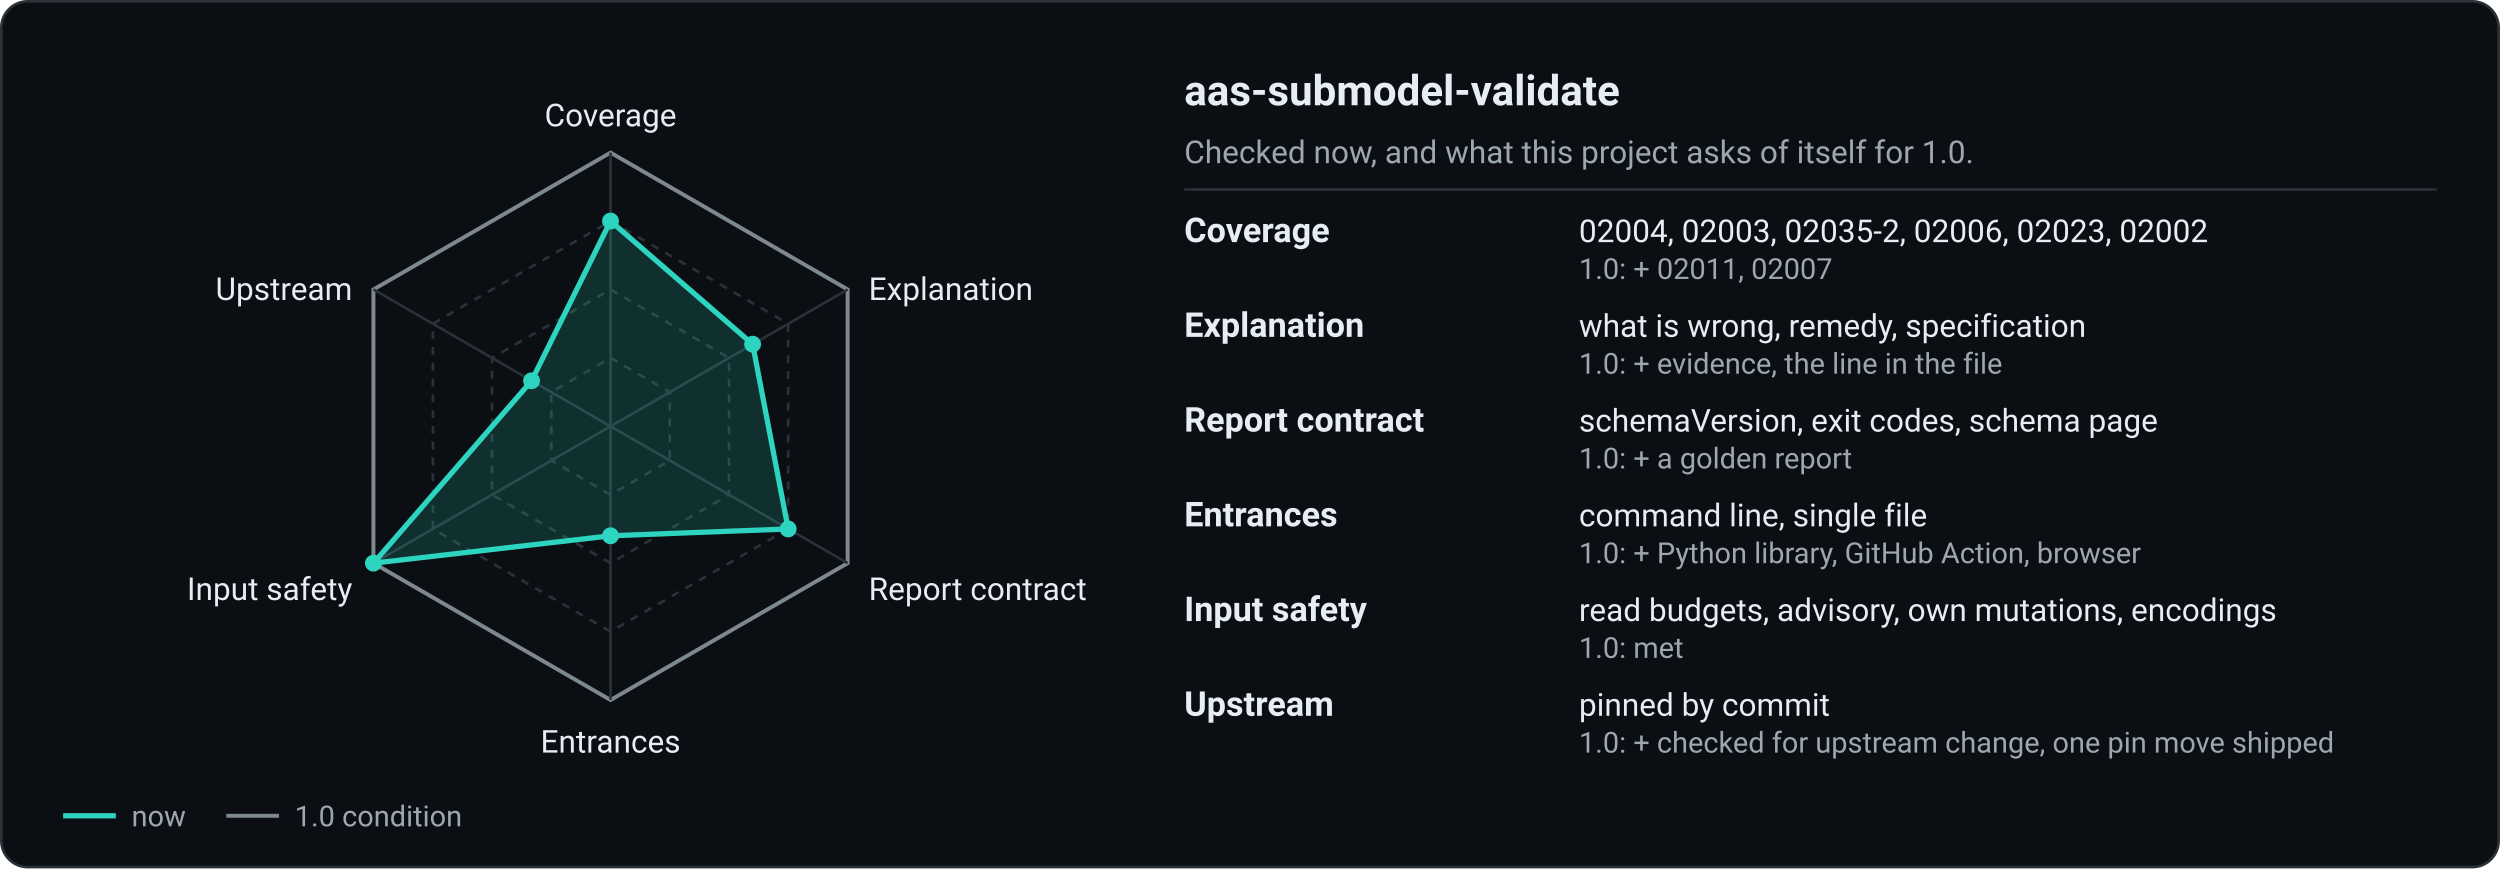
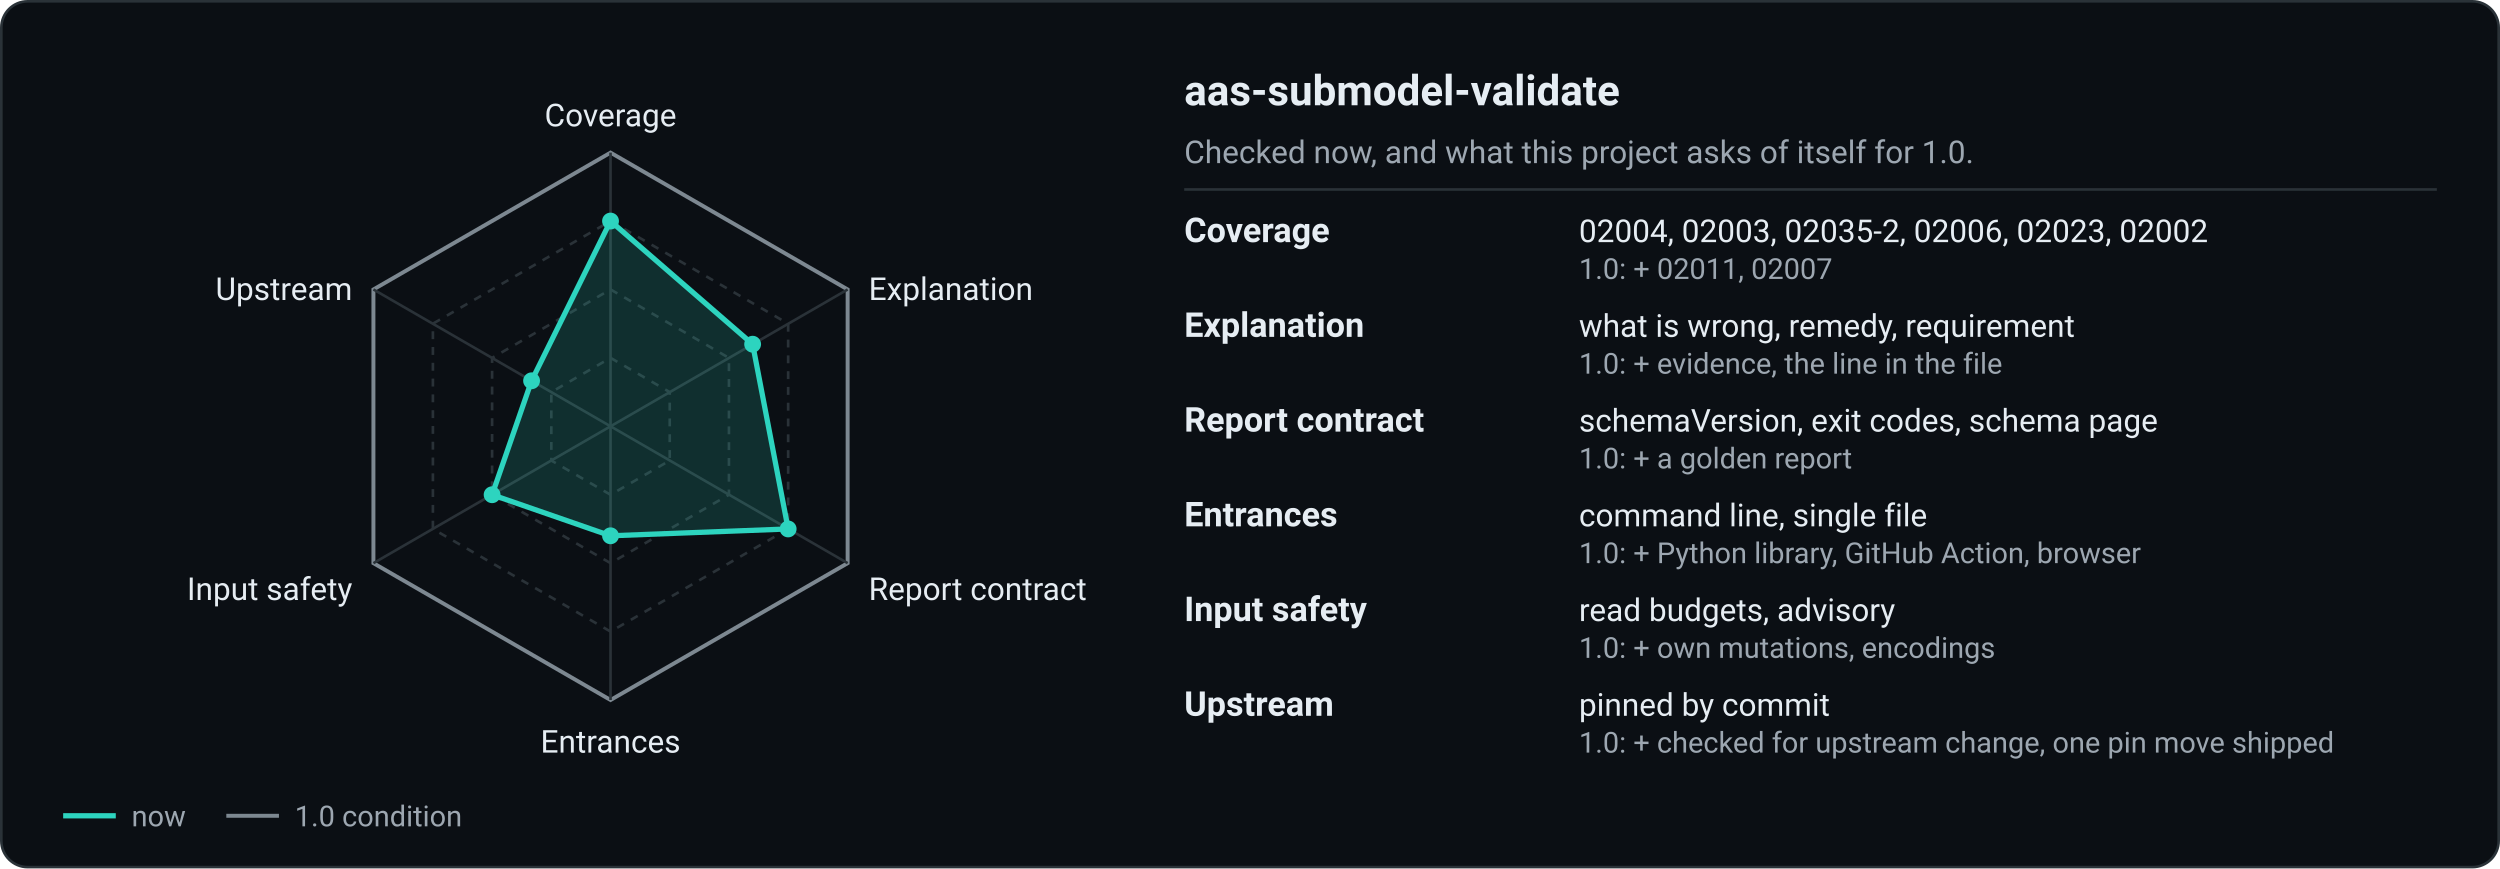
<svg xmlns="http://www.w3.org/2000/svg" width="950" height="330" viewBox="0 0 950 330" role="img" aria-labelledby="t d">
  <rect x="0.5" y="0.5" width="949" height="329" rx="10" fill="#0b0f14" stroke="#2a3238" />
  <polygon points="232.0,136.0 254.5,149.0 254.5,175.0 232.0,188.0 209.5,175.0 209.5,149.0" fill="none" stroke="#2a3238" stroke-width="1" stroke-dasharray="3 3" />
  <polygon points="232.0,110.0 277.0,136.0 277.0,188.0 232.0,214.0 187.0,188.0 187.0,136.0" fill="none" stroke="#2a3238" stroke-width="1" stroke-dasharray="3 3" />
  <polygon points="232.0,84.0 299.5,123.0 299.5,201.0 232.0,240.0 164.5,201.0 164.5,123.0" fill="none" stroke="#2a3238" stroke-width="1" stroke-dasharray="3 3" />
  <polygon points="232.0,58.0 322.1,110.0 322.1,214.0 232.0,266.0 141.9,214.0 141.9,110.0" fill="none" stroke="#7d8891" stroke-width="1.5" />
  <line x1="232" y1="162" x2="232.0" y2="58.0" stroke="#2a3238" stroke-width="1" />
  <line x1="232" y1="162" x2="322.1" y2="110.0" stroke="#2a3238" stroke-width="1" />
  <line x1="232" y1="162" x2="322.1" y2="214.0" stroke="#2a3238" stroke-width="1" />
  <line x1="232" y1="162" x2="232.0" y2="266.0" stroke="#2a3238" stroke-width="1" />
  <line x1="232" y1="162" x2="141.9" y2="214.0" stroke="#2a3238" stroke-width="1" />
  <line x1="232" y1="162" x2="141.9" y2="110.0" stroke="#2a3238" stroke-width="1" />
-   <polygon points="232.0,84.0 286.0,130.8 299.5,201.0 232.0,203.6 141.9,214.0 202.0,144.7" fill="#2dd4bf" fill-opacity="0.16" stroke="#2dd4bf" stroke-width="2" stroke-linejoin="round" />
+   <polygon points="232.0,84.0 286.0,130.8 299.5,201.0 232.0,203.6 187.0,188.0 202.0,144.7" fill="#2dd4bf" fill-opacity="0.16" stroke="#2dd4bf" stroke-width="2" stroke-linejoin="round" />
  <circle cx="232.0" cy="84.0" r="3.2" fill="#2dd4bf" />
  <circle cx="286.0" cy="130.8" r="3.2" fill="#2dd4bf" />
  <circle cx="299.5" cy="201.0" r="3.2" fill="#2dd4bf" />
  <circle cx="232.0" cy="203.6" r="3.2" fill="#2dd4bf" />
-   <circle cx="141.9" cy="214.0" r="3.2" fill="#2dd4bf" />
+   <circle cx="187.0" cy="188.0" r="3.2" fill="#2dd4bf" />
  <circle cx="202.0" cy="144.7" r="3.2" fill="#2dd4bf" />
  <text x="232.0" y="48.0" text-anchor="middle" font-family="-apple-system, 'Segoe UI', Roboto, 'Helvetica Neue', Arial, sans-serif" font-size="12" fill="#e6edf3">Coverage</text>
  <text x="330.1" y="114.0" text-anchor="start" font-family="-apple-system, 'Segoe UI', Roboto, 'Helvetica Neue', Arial, sans-serif" font-size="12" fill="#e6edf3">Explanation</text>
  <text x="330.1" y="228.0" text-anchor="start" font-family="-apple-system, 'Segoe UI', Roboto, 'Helvetica Neue', Arial, sans-serif" font-size="12" fill="#e6edf3">Report contract</text>
  <text x="232.0" y="286.0" text-anchor="middle" font-family="-apple-system, 'Segoe UI', Roboto, 'Helvetica Neue', Arial, sans-serif" font-size="12" fill="#e6edf3">Entrances</text>
  <text x="133.9" y="228.0" text-anchor="end" font-family="-apple-system, 'Segoe UI', Roboto, 'Helvetica Neue', Arial, sans-serif" font-size="12" fill="#e6edf3">Input safety</text>
  <text x="133.9" y="114.0" text-anchor="end" font-family="-apple-system, 'Segoe UI', Roboto, 'Helvetica Neue', Arial, sans-serif" font-size="12" fill="#e6edf3">Upstream</text>
  <line x1="24" y1="310" x2="44" y2="310" stroke="#2dd4bf" stroke-width="2" />
  <text x="50" y="314" font-family="-apple-system, 'Segoe UI', Roboto, 'Helvetica Neue', Arial, sans-serif" font-size="11" fill="#9da7b1">now</text>
  <line x1="86" y1="310" x2="106" y2="310" stroke="#7d8891" stroke-width="1.5" />
  <text x="112" y="314" font-family="-apple-system, 'Segoe UI', Roboto, 'Helvetica Neue', Arial, sans-serif" font-size="11" fill="#9da7b1">1.0 condition</text>
  <text x="450" y="40" font-family="-apple-system, 'Segoe UI', Roboto, 'Helvetica Neue', Arial, sans-serif" font-size="16" font-weight="600" fill="#e6edf3">aas-submodel-validate</text>
  <text x="450" y="62" font-family="-apple-system, 'Segoe UI', Roboto, 'Helvetica Neue', Arial, sans-serif" font-size="12" fill="#9da7b1">Checked now, and what this project asks of itself for 1.0.</text>
  <line x1="450" y1="72" x2="926" y2="72" stroke="#2a3238" />
  <text x="450" y="92" font-family="-apple-system, 'Segoe UI', Roboto, 'Helvetica Neue', Arial, sans-serif" font-size="13" font-weight="600" fill="#e6edf3">Coverage</text>
  <text x="600" y="92" font-family="-apple-system, 'Segoe UI', Roboto, 'Helvetica Neue', Arial, sans-serif" font-size="12" fill="#e6edf3">02004, 02003, 02035-2, 02006, 02023, 02002</text>
  <text x="600" y="106" font-family="-apple-system, 'Segoe UI', Roboto, 'Helvetica Neue', Arial, sans-serif" font-size="11" fill="#9da7b1">1.0: + 02011, 02007</text>
  <text x="450" y="128" font-family="-apple-system, 'Segoe UI', Roboto, 'Helvetica Neue', Arial, sans-serif" font-size="13" font-weight="600" fill="#e6edf3">Explanation</text>
-   <text x="600" y="128" font-family="-apple-system, 'Segoe UI', Roboto, 'Helvetica Neue', Arial, sans-serif" font-size="12" fill="#e6edf3">what is wrong, remedy, specification</text>
+   <text x="600" y="128" font-family="-apple-system, 'Segoe UI', Roboto, 'Helvetica Neue', Arial, sans-serif" font-size="12" fill="#e6edf3">what is wrong, remedy, requirement</text>
  <text x="600" y="142" font-family="-apple-system, 'Segoe UI', Roboto, 'Helvetica Neue', Arial, sans-serif" font-size="11" fill="#9da7b1">1.0: + evidence, the line in the file</text>
  <text x="450" y="164" font-family="-apple-system, 'Segoe UI', Roboto, 'Helvetica Neue', Arial, sans-serif" font-size="13" font-weight="600" fill="#e6edf3">Report contract</text>
  <text x="600" y="164" font-family="-apple-system, 'Segoe UI', Roboto, 'Helvetica Neue', Arial, sans-serif" font-size="12" fill="#e6edf3">schemaVersion, exit codes, schema page</text>
  <text x="600" y="178" font-family="-apple-system, 'Segoe UI', Roboto, 'Helvetica Neue', Arial, sans-serif" font-size="11" fill="#9da7b1">1.0: + a golden report</text>
  <text x="450" y="200" font-family="-apple-system, 'Segoe UI', Roboto, 'Helvetica Neue', Arial, sans-serif" font-size="13" font-weight="600" fill="#e6edf3">Entrances</text>
  <text x="600" y="200" font-family="-apple-system, 'Segoe UI', Roboto, 'Helvetica Neue', Arial, sans-serif" font-size="12" fill="#e6edf3">command line, single file</text>
  <text x="600" y="214" font-family="-apple-system, 'Segoe UI', Roboto, 'Helvetica Neue', Arial, sans-serif" font-size="11" fill="#9da7b1">1.0: + Python library, GitHub Action, browser</text>
  <text x="450" y="236" font-family="-apple-system, 'Segoe UI', Roboto, 'Helvetica Neue', Arial, sans-serif" font-size="13" font-weight="600" fill="#e6edf3">Input safety</text>
-   <text x="600" y="236" font-family="-apple-system, 'Segoe UI', Roboto, 'Helvetica Neue', Arial, sans-serif" font-size="12" fill="#e6edf3">read budgets, advisory, own mutations, encodings</text>
-   <text x="600" y="250" font-family="-apple-system, 'Segoe UI', Roboto, 'Helvetica Neue', Arial, sans-serif" font-size="11" fill="#9da7b1">1.0: met</text>
+   <text x="600" y="236" font-family="-apple-system, 'Segoe UI', Roboto, 'Helvetica Neue', Arial, sans-serif" font-size="12" fill="#e6edf3">read budgets, advisory</text>
+   <text x="600" y="250" font-family="-apple-system, 'Segoe UI', Roboto, 'Helvetica Neue', Arial, sans-serif" font-size="11" fill="#9da7b1">1.0: + own mutations, encodings</text>
  <text x="450" y="272" font-family="-apple-system, 'Segoe UI', Roboto, 'Helvetica Neue', Arial, sans-serif" font-size="13" font-weight="600" fill="#e6edf3">Upstream</text>
  <text x="600" y="272" font-family="-apple-system, 'Segoe UI', Roboto, 'Helvetica Neue', Arial, sans-serif" font-size="12" fill="#e6edf3">pinned by commit</text>
  <text x="600" y="286" font-family="-apple-system, 'Segoe UI', Roboto, 'Helvetica Neue', Arial, sans-serif" font-size="11" fill="#9da7b1">1.0: + checked for upstream change, one pin move shipped</text>
</svg>
